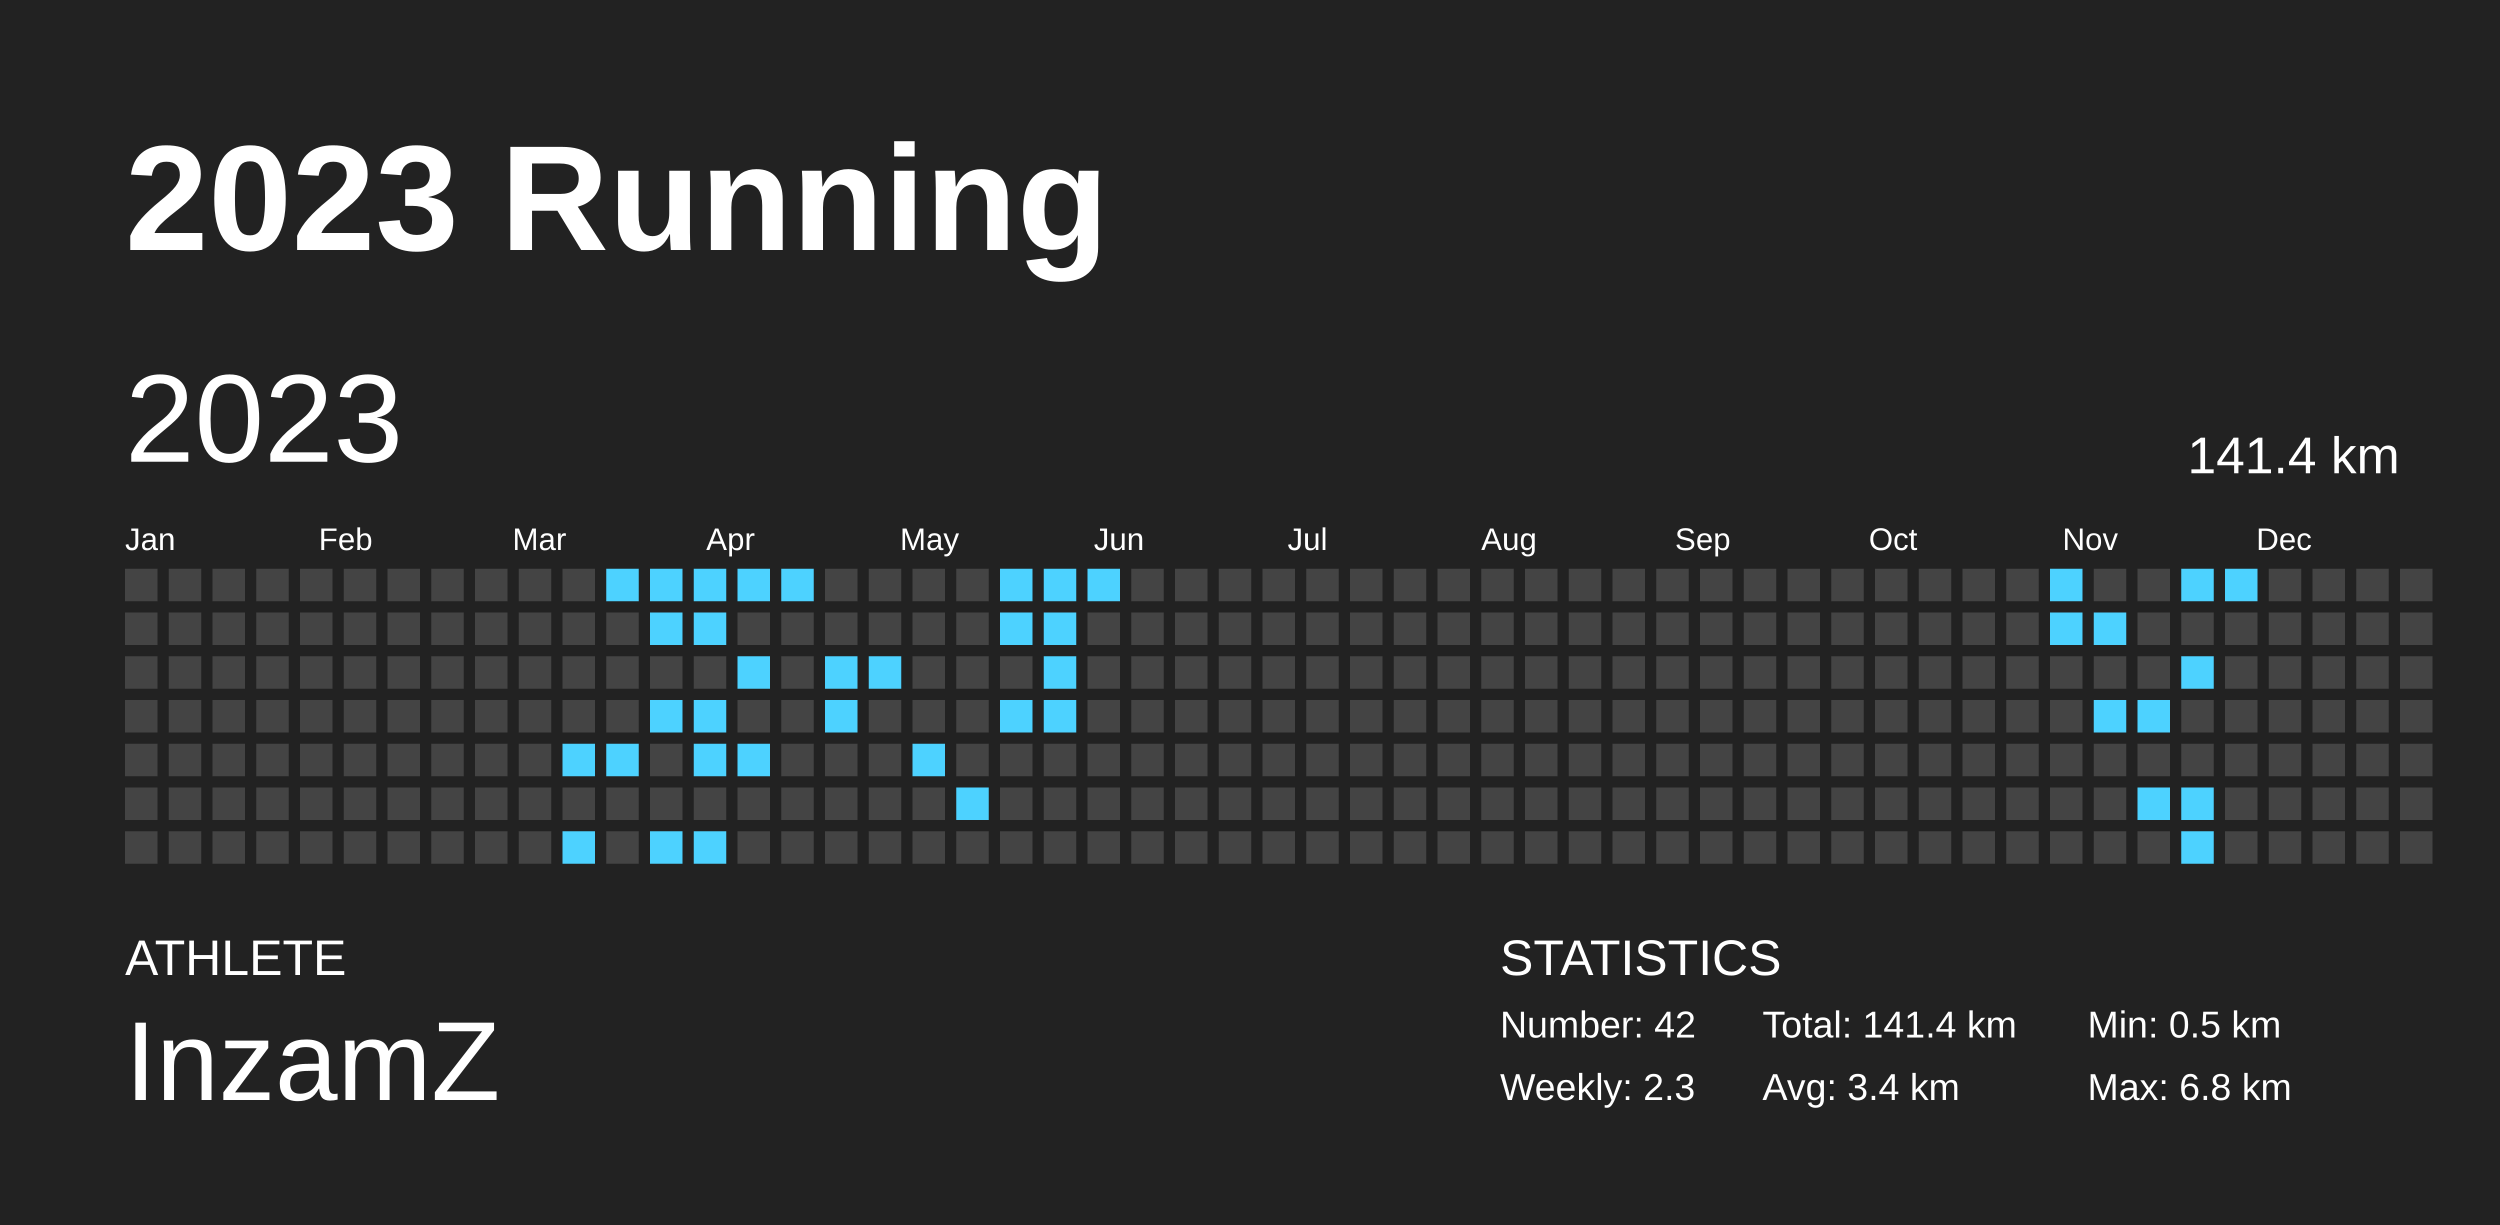
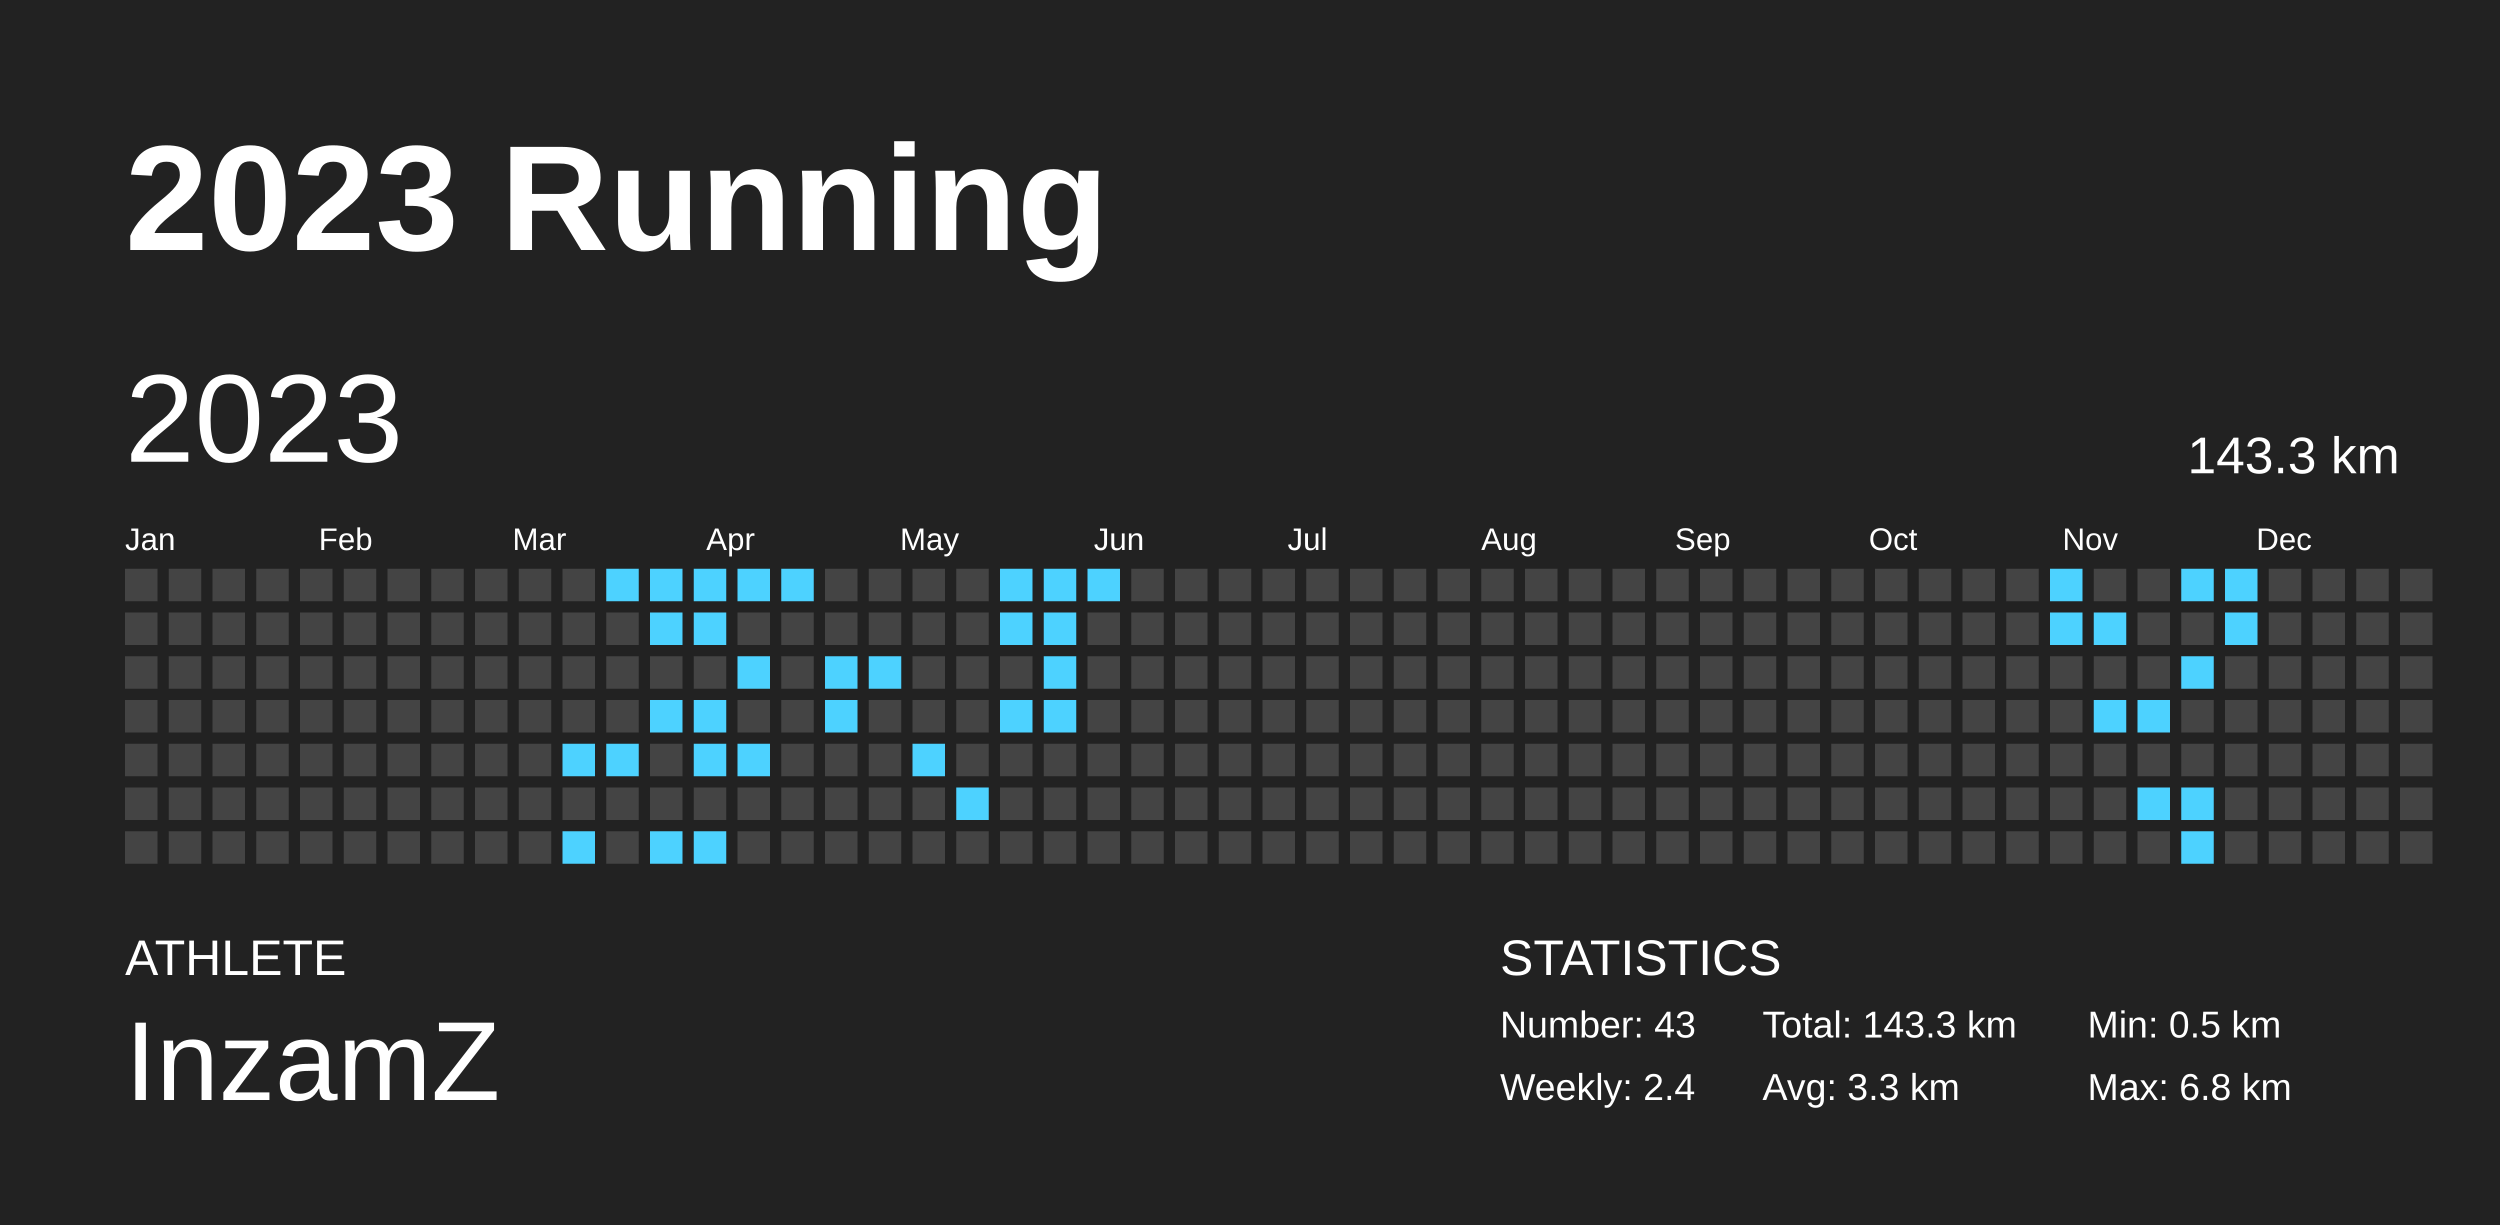
<svg xmlns="http://www.w3.org/2000/svg" baseProfile="full" height="98mm" version="1.1" viewBox="0,0,200,98" width="200mm">
  <defs />
  <rect fill="#222222" height="98" width="200" x="0" y="0" />
  <text fill="#FFFFFF" style="font-size:12px; font-family:Arial; font-weight:bold;" x="10" y="20">2023 Running</text>
  <text fill="#FFFFFF" style="font-size:4px; font-family:Arial" x="10" y="78">ATHLETE</text>
  <text fill="#FFFFFF" style="font-size:9px; font-family:Arial" x="10" y="88">InzamZ</text>
  <text fill="#FFFFFF" style="font-size:4px; font-family:Arial" x="120" y="78">STATISTICS</text>
-   <text fill="#FFFFFF" style="font-size:3px; font-family:Arial" x="120" y="83">Number: 42</text>
-   <text fill="#FFFFFF" style="font-size:3px; font-family:Arial" x="120" y="88">Weekly: 2.3</text>
-   <text fill="#FFFFFF" style="font-size:3px; font-family:Arial" x="141" y="83">Total: 141.4 km</text>
-   <text fill="#FFFFFF" style="font-size:3px; font-family:Arial" x="141" y="88">Avg: 3.4 km</text>
+   <text fill="#FFFFFF" style="font-size:3px; font-family:Arial" x="120" y="83">Number: 43</text>
+   <text fill="#FFFFFF" style="font-size:3px; font-family:Arial" x="120" y="88">Weekly: 2.4</text>
+   <text fill="#FFFFFF" style="font-size:3px; font-family:Arial" x="141" y="83">Total: 143.3 km</text>
+   <text fill="#FFFFFF" style="font-size:3px; font-family:Arial" x="141" y="88">Avg: 3.3 km</text>
  <text fill="#FFFFFF" style="font-size:3px; font-family:Arial" x="167" y="83">Min: 0.5 km</text>
  <text fill="#FFFFFF" style="font-size:3px; font-family:Arial" x="167" y="88">Max: 6.8 km</text>
  <text dominant-baseline="hanging" fill="#FFFFFF" style="font-size:10.0px; font-family:Arial;" x="10" y="30">2023</text>
-   <text dominant-baseline="hanging" fill="#FFFFFF" style="font-size:4.125px; font-family:Arial;" x="175" y="35">141.4 km</text>
+   <text dominant-baseline="hanging" fill="#FFFFFF" style="font-size:4.125px; font-family:Arial;" x="175" y="35">143.3 km</text>
  <text fill="#FFFFFF" style="font-size:2.5px; font-family:Arial" x="10.0" y="44">Jan</text>
  <text fill="#FFFFFF" style="font-size:2.5px; font-family:Arial" x="25.5" y="44">Feb</text>
  <text fill="#FFFFFF" style="font-size:2.5px; font-family:Arial" x="41.0" y="44">Mar</text>
  <text fill="#FFFFFF" style="font-size:2.5px; font-family:Arial" x="56.5" y="44">Apr</text>
  <text fill="#FFFFFF" style="font-size:2.5px; font-family:Arial" x="72.0" y="44">May</text>
  <text fill="#FFFFFF" style="font-size:2.5px; font-family:Arial" x="87.5" y="44">Jun</text>
  <text fill="#FFFFFF" style="font-size:2.5px; font-family:Arial" x="103.0" y="44">Jul</text>
  <text fill="#FFFFFF" style="font-size:2.5px; font-family:Arial" x="118.5" y="44">Aug</text>
  <text fill="#FFFFFF" style="font-size:2.5px; font-family:Arial" x="134.0" y="44">Sep</text>
  <text fill="#FFFFFF" style="font-size:2.5px; font-family:Arial" x="149.5" y="44">Oct</text>
  <text fill="#FFFFFF" style="font-size:2.5px; font-family:Arial" x="165.0" y="44">Nov</text>
  <text fill="#FFFFFF" style="font-size:2.5px; font-family:Arial" x="180.5" y="44">Dec</text>
  <rect fill="#444444" height="2.6" width="2.6" x="10.0" y="45.5" />
  <rect fill="#444444" height="2.6" width="2.6" x="10.0" y="49.0" />
  <rect fill="#444444" height="2.6" width="2.6" x="10.0" y="52.5" />
  <rect fill="#444444" height="2.6" width="2.6" x="10.0" y="56.0" />
  <rect fill="#444444" height="2.6" width="2.6" x="10.0" y="59.5" />
  <rect fill="#444444" height="2.6" width="2.6" x="10.0" y="63.0" />
  <rect fill="#444444" height="2.6" width="2.6" x="10.0" y="66.5" />
  <rect fill="#444444" height="2.6" width="2.6" x="13.5" y="45.5" />
  <rect fill="#444444" height="2.6" width="2.6" x="13.5" y="49.0" />
  <rect fill="#444444" height="2.6" width="2.6" x="13.5" y="52.5" />
  <rect fill="#444444" height="2.6" width="2.6" x="13.5" y="56.0" />
  <rect fill="#444444" height="2.6" width="2.6" x="13.5" y="59.5" />
  <rect fill="#444444" height="2.6" width="2.6" x="13.5" y="63.0" />
  <rect fill="#444444" height="2.6" width="2.6" x="13.5" y="66.5" />
  <rect fill="#444444" height="2.6" width="2.6" x="17.0" y="45.5" />
  <rect fill="#444444" height="2.6" width="2.6" x="17.0" y="49.0" />
  <rect fill="#444444" height="2.6" width="2.6" x="17.0" y="52.5" />
  <rect fill="#444444" height="2.6" width="2.6" x="17.0" y="56.0" />
  <rect fill="#444444" height="2.6" width="2.6" x="17.0" y="59.5" />
  <rect fill="#444444" height="2.6" width="2.6" x="17.0" y="63.0" />
  <rect fill="#444444" height="2.6" width="2.6" x="17.0" y="66.5" />
  <rect fill="#444444" height="2.6" width="2.6" x="20.5" y="45.5" />
  <rect fill="#444444" height="2.6" width="2.6" x="20.5" y="49.0" />
  <rect fill="#444444" height="2.6" width="2.6" x="20.5" y="52.5" />
  <rect fill="#444444" height="2.6" width="2.6" x="20.5" y="56.0" />
  <rect fill="#444444" height="2.6" width="2.6" x="20.5" y="59.5" />
  <rect fill="#444444" height="2.6" width="2.6" x="20.5" y="63.0" />
  <rect fill="#444444" height="2.6" width="2.6" x="20.5" y="66.5" />
  <rect fill="#444444" height="2.6" width="2.6" x="24.0" y="45.5" />
  <rect fill="#444444" height="2.6" width="2.6" x="24.0" y="49.0" />
  <rect fill="#444444" height="2.6" width="2.6" x="24.0" y="52.5" />
  <rect fill="#444444" height="2.6" width="2.6" x="24.0" y="56.0" />
  <rect fill="#444444" height="2.6" width="2.6" x="24.0" y="59.5" />
  <rect fill="#444444" height="2.6" width="2.6" x="24.0" y="63.0" />
  <rect fill="#444444" height="2.6" width="2.6" x="24.0" y="66.5" />
  <rect fill="#444444" height="2.6" width="2.6" x="27.5" y="45.5" />
  <rect fill="#444444" height="2.6" width="2.6" x="27.5" y="49.0" />
  <rect fill="#444444" height="2.6" width="2.6" x="27.5" y="52.5" />
  <rect fill="#444444" height="2.6" width="2.6" x="27.5" y="56.0" />
  <rect fill="#444444" height="2.6" width="2.6" x="27.5" y="59.5" />
  <rect fill="#444444" height="2.6" width="2.6" x="27.5" y="63.0" />
  <rect fill="#444444" height="2.6" width="2.6" x="27.5" y="66.5" />
  <rect fill="#444444" height="2.6" width="2.6" x="31.0" y="45.5" />
  <rect fill="#444444" height="2.6" width="2.6" x="31.0" y="49.0" />
  <rect fill="#444444" height="2.6" width="2.6" x="31.0" y="52.5" />
  <rect fill="#444444" height="2.6" width="2.6" x="31.0" y="56.0" />
  <rect fill="#444444" height="2.6" width="2.6" x="31.0" y="59.5" />
  <rect fill="#444444" height="2.6" width="2.6" x="31.0" y="63.0" />
  <rect fill="#444444" height="2.6" width="2.6" x="31.0" y="66.5" />
  <rect fill="#444444" height="2.6" width="2.6" x="34.5" y="45.5" />
  <rect fill="#444444" height="2.6" width="2.6" x="34.5" y="49.0" />
  <rect fill="#444444" height="2.6" width="2.6" x="34.5" y="52.5" />
  <rect fill="#444444" height="2.6" width="2.6" x="34.5" y="56.0" />
  <rect fill="#444444" height="2.6" width="2.6" x="34.5" y="59.5" />
  <rect fill="#444444" height="2.6" width="2.6" x="34.5" y="63.0" />
  <rect fill="#444444" height="2.6" width="2.6" x="34.5" y="66.5" />
  <rect fill="#444444" height="2.6" width="2.6" x="38.0" y="45.5" />
  <rect fill="#444444" height="2.6" width="2.6" x="38.0" y="49.0" />
  <rect fill="#444444" height="2.6" width="2.6" x="38.0" y="52.5" />
  <rect fill="#444444" height="2.6" width="2.6" x="38.0" y="56.0" />
  <rect fill="#444444" height="2.6" width="2.6" x="38.0" y="59.5" />
  <rect fill="#444444" height="2.6" width="2.6" x="38.0" y="63.0" />
  <rect fill="#444444" height="2.6" width="2.6" x="38.0" y="66.5" />
  <rect fill="#444444" height="2.6" width="2.6" x="41.5" y="45.5" />
  <rect fill="#444444" height="2.6" width="2.6" x="41.5" y="49.0" />
  <rect fill="#444444" height="2.6" width="2.6" x="41.5" y="52.5" />
  <rect fill="#444444" height="2.6" width="2.6" x="41.5" y="56.0" />
  <rect fill="#444444" height="2.6" width="2.6" x="41.5" y="59.5" />
  <rect fill="#444444" height="2.6" width="2.6" x="41.5" y="63.0" />
  <rect fill="#444444" height="2.6" width="2.6" x="41.5" y="66.5" />
  <rect fill="#444444" height="2.6" width="2.6" x="45.0" y="45.5" />
  <rect fill="#444444" height="2.6" width="2.6" x="45.0" y="49.0" />
  <rect fill="#444444" height="2.6" width="2.6" x="45.0" y="52.5" />
  <rect fill="#444444" height="2.6" width="2.6" x="45.0" y="56.0" />
  <rect fill="#4dd2ff" height="2.6" width="2.6" x="45.0" y="59.5" />
  <rect fill="#444444" height="2.6" width="2.6" x="45.0" y="63.0" />
  <rect fill="#4dd2ff" height="2.6" width="2.6" x="45.0" y="66.5" />
  <rect fill="#4dd2ff" height="2.6" width="2.6" x="48.5" y="45.5" />
  <rect fill="#444444" height="2.6" width="2.6" x="48.5" y="49.0" />
  <rect fill="#444444" height="2.6" width="2.6" x="48.5" y="52.5" />
  <rect fill="#444444" height="2.6" width="2.6" x="48.5" y="56.0" />
  <rect fill="#4dd2ff" height="2.6" width="2.6" x="48.5" y="59.5" />
  <rect fill="#444444" height="2.6" width="2.6" x="48.5" y="63.0" />
  <rect fill="#444444" height="2.6" width="2.6" x="48.5" y="66.5" />
  <rect fill="#4dd2ff" height="2.6" width="2.6" x="52.0" y="45.5" />
  <rect fill="#4dd2ff" height="2.6" width="2.6" x="52.0" y="49.0" />
  <rect fill="#444444" height="2.6" width="2.6" x="52.0" y="52.5" />
  <rect fill="#4dd2ff" height="2.6" width="2.6" x="52.0" y="56.0" />
  <rect fill="#444444" height="2.6" width="2.6" x="52.0" y="59.5" />
  <rect fill="#444444" height="2.6" width="2.6" x="52.0" y="63.0" />
  <rect fill="#4dd2ff" height="2.6" width="2.6" x="52.0" y="66.5" />
  <rect fill="#4dd2ff" height="2.6" width="2.6" x="55.5" y="45.5" />
  <rect fill="#4dd2ff" height="2.6" width="2.6" x="55.5" y="49.0" />
  <rect fill="#444444" height="2.6" width="2.6" x="55.5" y="52.5" />
  <rect fill="#4dd2ff" height="2.6" width="2.6" x="55.5" y="56.0" />
  <rect fill="#4dd2ff" height="2.6" width="2.6" x="55.5" y="59.5" />
  <rect fill="#444444" height="2.6" width="2.6" x="55.5" y="63.0" />
  <rect fill="#4dd2ff" height="2.6" width="2.6" x="55.5" y="66.5" />
  <rect fill="#4dd2ff" height="2.6" width="2.6" x="59.0" y="45.5" />
  <rect fill="#444444" height="2.6" width="2.6" x="59.0" y="49.0" />
  <rect fill="#4dd2ff" height="2.6" width="2.6" x="59.0" y="52.5" />
  <rect fill="#444444" height="2.6" width="2.6" x="59.0" y="56.0" />
  <rect fill="#4dd2ff" height="2.6" width="2.6" x="59.0" y="59.5" />
  <rect fill="#444444" height="2.6" width="2.6" x="59.0" y="63.0" />
  <rect fill="#444444" height="2.6" width="2.6" x="59.0" y="66.5" />
  <rect fill="#4dd2ff" height="2.6" width="2.6" x="62.5" y="45.5" />
  <rect fill="#444444" height="2.6" width="2.6" x="62.5" y="49.0" />
  <rect fill="#444444" height="2.6" width="2.6" x="62.5" y="52.5" />
  <rect fill="#444444" height="2.6" width="2.6" x="62.5" y="56.0" />
  <rect fill="#444444" height="2.6" width="2.6" x="62.5" y="59.5" />
  <rect fill="#444444" height="2.6" width="2.6" x="62.5" y="63.0" />
  <rect fill="#444444" height="2.6" width="2.6" x="62.5" y="66.5" />
  <rect fill="#444444" height="2.6" width="2.6" x="66.0" y="45.5" />
  <rect fill="#444444" height="2.6" width="2.6" x="66.0" y="49.0" />
  <rect fill="#4dd2ff" height="2.6" width="2.6" x="66.0" y="52.5" />
  <rect fill="#4dd2ff" height="2.6" width="2.6" x="66.0" y="56.0" />
  <rect fill="#444444" height="2.6" width="2.6" x="66.0" y="59.5" />
  <rect fill="#444444" height="2.6" width="2.6" x="66.0" y="63.0" />
  <rect fill="#444444" height="2.6" width="2.6" x="66.0" y="66.5" />
  <rect fill="#444444" height="2.6" width="2.6" x="69.5" y="45.5" />
  <rect fill="#444444" height="2.6" width="2.6" x="69.5" y="49.0" />
  <rect fill="#4dd2ff" height="2.6" width="2.6" x="69.5" y="52.5" />
  <rect fill="#444444" height="2.6" width="2.6" x="69.5" y="56.0" />
  <rect fill="#444444" height="2.6" width="2.6" x="69.5" y="59.5" />
  <rect fill="#444444" height="2.6" width="2.6" x="69.5" y="63.0" />
  <rect fill="#444444" height="2.6" width="2.6" x="69.5" y="66.5" />
  <rect fill="#444444" height="2.6" width="2.6" x="73.0" y="45.5" />
  <rect fill="#444444" height="2.6" width="2.6" x="73.0" y="49.0" />
  <rect fill="#444444" height="2.6" width="2.6" x="73.0" y="52.5" />
  <rect fill="#444444" height="2.6" width="2.6" x="73.0" y="56.0" />
  <rect fill="#4dd2ff" height="2.6" width="2.6" x="73.0" y="59.5" />
  <rect fill="#444444" height="2.6" width="2.6" x="73.0" y="63.0" />
  <rect fill="#444444" height="2.6" width="2.6" x="73.0" y="66.5" />
  <rect fill="#444444" height="2.6" width="2.6" x="76.5" y="45.5" />
  <rect fill="#444444" height="2.6" width="2.6" x="76.5" y="49.0" />
  <rect fill="#444444" height="2.6" width="2.6" x="76.5" y="52.5" />
  <rect fill="#444444" height="2.6" width="2.6" x="76.5" y="56.0" />
  <rect fill="#444444" height="2.6" width="2.6" x="76.5" y="59.5" />
  <rect fill="#4dd2ff" height="2.6" width="2.6" x="76.5" y="63.0" />
  <rect fill="#444444" height="2.6" width="2.6" x="76.5" y="66.5" />
  <rect fill="#4dd2ff" height="2.6" width="2.6" x="80.0" y="45.5" />
  <rect fill="#4dd2ff" height="2.6" width="2.6" x="80.0" y="49.0" />
  <rect fill="#444444" height="2.6" width="2.6" x="80.0" y="52.5" />
  <rect fill="#4dd2ff" height="2.6" width="2.6" x="80.0" y="56.0" />
  <rect fill="#444444" height="2.6" width="2.6" x="80.0" y="59.5" />
  <rect fill="#444444" height="2.6" width="2.6" x="80.0" y="63.0" />
  <rect fill="#444444" height="2.6" width="2.6" x="80.0" y="66.5" />
  <rect fill="#4dd2ff" height="2.6" width="2.6" x="83.5" y="45.5" />
  <rect fill="#4dd2ff" height="2.6" width="2.6" x="83.5" y="49.0" />
  <rect fill="#4dd2ff" height="2.6" width="2.6" x="83.5" y="52.5" />
  <rect fill="#4dd2ff" height="2.6" width="2.6" x="83.5" y="56.0" />
  <rect fill="#444444" height="2.6" width="2.6" x="83.5" y="59.5" />
  <rect fill="#444444" height="2.6" width="2.6" x="83.5" y="63.0" />
  <rect fill="#444444" height="2.6" width="2.6" x="83.5" y="66.5" />
  <rect fill="#4dd2ff" height="2.6" width="2.6" x="87.0" y="45.5" />
  <rect fill="#444444" height="2.6" width="2.6" x="87.0" y="49.0" />
  <rect fill="#444444" height="2.6" width="2.6" x="87.0" y="52.5" />
  <rect fill="#444444" height="2.6" width="2.6" x="87.0" y="56.0" />
  <rect fill="#444444" height="2.6" width="2.6" x="87.0" y="59.5" />
  <rect fill="#444444" height="2.6" width="2.6" x="87.0" y="63.0" />
  <rect fill="#444444" height="2.6" width="2.6" x="87.0" y="66.5" />
  <rect fill="#444444" height="2.6" width="2.6" x="90.5" y="45.5" />
  <rect fill="#444444" height="2.6" width="2.6" x="90.5" y="49.0" />
  <rect fill="#444444" height="2.6" width="2.6" x="90.5" y="52.5" />
  <rect fill="#444444" height="2.6" width="2.6" x="90.5" y="56.0" />
  <rect fill="#444444" height="2.6" width="2.6" x="90.5" y="59.5" />
  <rect fill="#444444" height="2.6" width="2.6" x="90.5" y="63.0" />
  <rect fill="#444444" height="2.6" width="2.6" x="90.5" y="66.5" />
  <rect fill="#444444" height="2.6" width="2.6" x="94.0" y="45.5" />
  <rect fill="#444444" height="2.6" width="2.6" x="94.0" y="49.0" />
  <rect fill="#444444" height="2.6" width="2.6" x="94.0" y="52.5" />
  <rect fill="#444444" height="2.6" width="2.6" x="94.0" y="56.0" />
  <rect fill="#444444" height="2.6" width="2.6" x="94.0" y="59.5" />
  <rect fill="#444444" height="2.6" width="2.6" x="94.0" y="63.0" />
  <rect fill="#444444" height="2.6" width="2.6" x="94.0" y="66.5" />
  <rect fill="#444444" height="2.6" width="2.6" x="97.5" y="45.5" />
  <rect fill="#444444" height="2.6" width="2.6" x="97.5" y="49.0" />
  <rect fill="#444444" height="2.6" width="2.6" x="97.5" y="52.5" />
  <rect fill="#444444" height="2.6" width="2.6" x="97.5" y="56.0" />
  <rect fill="#444444" height="2.6" width="2.6" x="97.5" y="59.5" />
  <rect fill="#444444" height="2.6" width="2.6" x="97.5" y="63.0" />
  <rect fill="#444444" height="2.6" width="2.6" x="97.5" y="66.5" />
  <rect fill="#444444" height="2.6" width="2.6" x="101.0" y="45.5" />
  <rect fill="#444444" height="2.6" width="2.6" x="101.0" y="49.0" />
  <rect fill="#444444" height="2.6" width="2.6" x="101.0" y="52.5" />
  <rect fill="#444444" height="2.6" width="2.6" x="101.0" y="56.0" />
  <rect fill="#444444" height="2.6" width="2.6" x="101.0" y="59.5" />
  <rect fill="#444444" height="2.6" width="2.6" x="101.0" y="63.0" />
  <rect fill="#444444" height="2.6" width="2.6" x="101.0" y="66.5" />
  <rect fill="#444444" height="2.6" width="2.6" x="104.5" y="45.5" />
  <rect fill="#444444" height="2.6" width="2.6" x="104.5" y="49.0" />
  <rect fill="#444444" height="2.6" width="2.6" x="104.5" y="52.5" />
  <rect fill="#444444" height="2.6" width="2.6" x="104.5" y="56.0" />
  <rect fill="#444444" height="2.6" width="2.6" x="104.5" y="59.5" />
  <rect fill="#444444" height="2.6" width="2.6" x="104.5" y="63.0" />
  <rect fill="#444444" height="2.6" width="2.6" x="104.5" y="66.5" />
  <rect fill="#444444" height="2.6" width="2.6" x="108.0" y="45.5" />
  <rect fill="#444444" height="2.6" width="2.6" x="108.0" y="49.0" />
  <rect fill="#444444" height="2.6" width="2.6" x="108.0" y="52.5" />
  <rect fill="#444444" height="2.6" width="2.6" x="108.0" y="56.0" />
  <rect fill="#444444" height="2.6" width="2.6" x="108.0" y="59.5" />
  <rect fill="#444444" height="2.6" width="2.6" x="108.0" y="63.0" />
  <rect fill="#444444" height="2.6" width="2.6" x="108.0" y="66.5" />
  <rect fill="#444444" height="2.6" width="2.6" x="111.5" y="45.5" />
  <rect fill="#444444" height="2.6" width="2.6" x="111.5" y="49.0" />
  <rect fill="#444444" height="2.6" width="2.6" x="111.5" y="52.5" />
  <rect fill="#444444" height="2.6" width="2.6" x="111.5" y="56.0" />
  <rect fill="#444444" height="2.6" width="2.6" x="111.5" y="59.5" />
  <rect fill="#444444" height="2.6" width="2.6" x="111.5" y="63.0" />
  <rect fill="#444444" height="2.6" width="2.6" x="111.5" y="66.5" />
  <rect fill="#444444" height="2.6" width="2.6" x="115.0" y="45.5" />
  <rect fill="#444444" height="2.6" width="2.6" x="115.0" y="49.0" />
  <rect fill="#444444" height="2.6" width="2.6" x="115.0" y="52.5" />
  <rect fill="#444444" height="2.6" width="2.6" x="115.0" y="56.0" />
  <rect fill="#444444" height="2.6" width="2.6" x="115.0" y="59.5" />
  <rect fill="#444444" height="2.6" width="2.6" x="115.0" y="63.0" />
  <rect fill="#444444" height="2.6" width="2.6" x="115.0" y="66.5" />
  <rect fill="#444444" height="2.6" width="2.6" x="118.5" y="45.5" />
  <rect fill="#444444" height="2.6" width="2.6" x="118.5" y="49.0" />
  <rect fill="#444444" height="2.6" width="2.6" x="118.5" y="52.5" />
  <rect fill="#444444" height="2.6" width="2.6" x="118.5" y="56.0" />
  <rect fill="#444444" height="2.6" width="2.6" x="118.5" y="59.5" />
  <rect fill="#444444" height="2.6" width="2.6" x="118.5" y="63.0" />
  <rect fill="#444444" height="2.6" width="2.6" x="118.5" y="66.5" />
  <rect fill="#444444" height="2.6" width="2.6" x="122.0" y="45.5" />
  <rect fill="#444444" height="2.6" width="2.6" x="122.0" y="49.0" />
  <rect fill="#444444" height="2.6" width="2.6" x="122.0" y="52.5" />
  <rect fill="#444444" height="2.6" width="2.6" x="122.0" y="56.0" />
  <rect fill="#444444" height="2.6" width="2.6" x="122.0" y="59.5" />
  <rect fill="#444444" height="2.6" width="2.6" x="122.0" y="63.0" />
  <rect fill="#444444" height="2.6" width="2.6" x="122.0" y="66.5" />
  <rect fill="#444444" height="2.6" width="2.6" x="125.5" y="45.5" />
  <rect fill="#444444" height="2.6" width="2.6" x="125.5" y="49.0" />
  <rect fill="#444444" height="2.6" width="2.6" x="125.5" y="52.5" />
  <rect fill="#444444" height="2.6" width="2.6" x="125.5" y="56.0" />
  <rect fill="#444444" height="2.6" width="2.6" x="125.5" y="59.5" />
  <rect fill="#444444" height="2.6" width="2.6" x="125.5" y="63.0" />
  <rect fill="#444444" height="2.6" width="2.6" x="125.5" y="66.5" />
  <rect fill="#444444" height="2.6" width="2.6" x="129.0" y="45.5" />
  <rect fill="#444444" height="2.6" width="2.6" x="129.0" y="49.0" />
  <rect fill="#444444" height="2.6" width="2.6" x="129.0" y="52.5" />
  <rect fill="#444444" height="2.6" width="2.6" x="129.0" y="56.0" />
  <rect fill="#444444" height="2.6" width="2.6" x="129.0" y="59.5" />
  <rect fill="#444444" height="2.6" width="2.6" x="129.0" y="63.0" />
  <rect fill="#444444" height="2.6" width="2.6" x="129.0" y="66.5" />
  <rect fill="#444444" height="2.6" width="2.6" x="132.5" y="45.5" />
  <rect fill="#444444" height="2.6" width="2.6" x="132.5" y="49.0" />
  <rect fill="#444444" height="2.6" width="2.6" x="132.5" y="52.5" />
  <rect fill="#444444" height="2.6" width="2.6" x="132.5" y="56.0" />
  <rect fill="#444444" height="2.6" width="2.6" x="132.5" y="59.5" />
  <rect fill="#444444" height="2.6" width="2.6" x="132.5" y="63.0" />
  <rect fill="#444444" height="2.6" width="2.6" x="132.5" y="66.5" />
  <rect fill="#444444" height="2.6" width="2.6" x="136.0" y="45.5" />
  <rect fill="#444444" height="2.6" width="2.6" x="136.0" y="49.0" />
  <rect fill="#444444" height="2.6" width="2.6" x="136.0" y="52.5" />
  <rect fill="#444444" height="2.6" width="2.6" x="136.0" y="56.0" />
  <rect fill="#444444" height="2.6" width="2.6" x="136.0" y="59.5" />
  <rect fill="#444444" height="2.6" width="2.6" x="136.0" y="63.0" />
  <rect fill="#444444" height="2.6" width="2.6" x="136.0" y="66.5" />
  <rect fill="#444444" height="2.6" width="2.6" x="139.5" y="45.5" />
  <rect fill="#444444" height="2.6" width="2.6" x="139.5" y="49.0" />
  <rect fill="#444444" height="2.6" width="2.6" x="139.5" y="52.5" />
  <rect fill="#444444" height="2.6" width="2.6" x="139.5" y="56.0" />
  <rect fill="#444444" height="2.6" width="2.6" x="139.5" y="59.5" />
  <rect fill="#444444" height="2.6" width="2.6" x="139.5" y="63.0" />
  <rect fill="#444444" height="2.6" width="2.6" x="139.5" y="66.5" />
  <rect fill="#444444" height="2.6" width="2.6" x="143.0" y="45.5" />
  <rect fill="#444444" height="2.6" width="2.6" x="143.0" y="49.0" />
  <rect fill="#444444" height="2.6" width="2.6" x="143.0" y="52.5" />
  <rect fill="#444444" height="2.6" width="2.6" x="143.0" y="56.0" />
  <rect fill="#444444" height="2.6" width="2.6" x="143.0" y="59.5" />
  <rect fill="#444444" height="2.6" width="2.6" x="143.0" y="63.0" />
  <rect fill="#444444" height="2.6" width="2.6" x="143.0" y="66.5" />
  <rect fill="#444444" height="2.6" width="2.6" x="146.5" y="45.5" />
  <rect fill="#444444" height="2.6" width="2.6" x="146.5" y="49.0" />
  <rect fill="#444444" height="2.6" width="2.6" x="146.5" y="52.5" />
  <rect fill="#444444" height="2.6" width="2.6" x="146.5" y="56.0" />
  <rect fill="#444444" height="2.6" width="2.6" x="146.5" y="59.5" />
  <rect fill="#444444" height="2.6" width="2.6" x="146.5" y="63.0" />
  <rect fill="#444444" height="2.6" width="2.6" x="146.5" y="66.5" />
  <rect fill="#444444" height="2.6" width="2.6" x="150.0" y="45.5" />
  <rect fill="#444444" height="2.6" width="2.6" x="150.0" y="49.0" />
  <rect fill="#444444" height="2.6" width="2.6" x="150.0" y="52.5" />
  <rect fill="#444444" height="2.6" width="2.6" x="150.0" y="56.0" />
  <rect fill="#444444" height="2.6" width="2.6" x="150.0" y="59.5" />
  <rect fill="#444444" height="2.6" width="2.6" x="150.0" y="63.0" />
  <rect fill="#444444" height="2.6" width="2.6" x="150.0" y="66.5" />
  <rect fill="#444444" height="2.6" width="2.6" x="153.5" y="45.5" />
  <rect fill="#444444" height="2.6" width="2.6" x="153.5" y="49.0" />
  <rect fill="#444444" height="2.6" width="2.6" x="153.5" y="52.5" />
  <rect fill="#444444" height="2.6" width="2.6" x="153.5" y="56.0" />
  <rect fill="#444444" height="2.6" width="2.6" x="153.5" y="59.5" />
  <rect fill="#444444" height="2.6" width="2.6" x="153.5" y="63.0" />
  <rect fill="#444444" height="2.6" width="2.6" x="153.5" y="66.5" />
  <rect fill="#444444" height="2.6" width="2.6" x="157.0" y="45.5" />
  <rect fill="#444444" height="2.6" width="2.6" x="157.0" y="49.0" />
  <rect fill="#444444" height="2.6" width="2.6" x="157.0" y="52.5" />
  <rect fill="#444444" height="2.6" width="2.6" x="157.0" y="56.0" />
  <rect fill="#444444" height="2.6" width="2.6" x="157.0" y="59.5" />
  <rect fill="#444444" height="2.6" width="2.6" x="157.0" y="63.0" />
  <rect fill="#444444" height="2.6" width="2.6" x="157.0" y="66.5" />
  <rect fill="#444444" height="2.6" width="2.6" x="160.5" y="45.5" />
  <rect fill="#444444" height="2.6" width="2.6" x="160.5" y="49.0" />
  <rect fill="#444444" height="2.6" width="2.6" x="160.5" y="52.5" />
  <rect fill="#444444" height="2.6" width="2.6" x="160.5" y="56.0" />
  <rect fill="#444444" height="2.6" width="2.6" x="160.5" y="59.5" />
  <rect fill="#444444" height="2.6" width="2.6" x="160.5" y="63.0" />
  <rect fill="#444444" height="2.6" width="2.6" x="160.5" y="66.5" />
  <rect fill="#4dd2ff" height="2.6" width="2.6" x="164.0" y="45.5" />
  <rect fill="#4dd2ff" height="2.6" width="2.6" x="164.0" y="49.0" />
  <rect fill="#444444" height="2.6" width="2.6" x="164.0" y="52.5" />
  <rect fill="#444444" height="2.6" width="2.6" x="164.0" y="56.0" />
  <rect fill="#444444" height="2.6" width="2.6" x="164.0" y="59.5" />
  <rect fill="#444444" height="2.6" width="2.6" x="164.0" y="63.0" />
  <rect fill="#444444" height="2.6" width="2.6" x="164.0" y="66.5" />
  <rect fill="#444444" height="2.6" width="2.6" x="167.5" y="45.5" />
  <rect fill="#4dd2ff" height="2.6" width="2.6" x="167.5" y="49.0" />
  <rect fill="#444444" height="2.6" width="2.6" x="167.5" y="52.5" />
  <rect fill="#4dd2ff" height="2.6" width="2.6" x="167.5" y="56.0" />
  <rect fill="#444444" height="2.6" width="2.6" x="167.5" y="59.5" />
  <rect fill="#444444" height="2.6" width="2.6" x="167.5" y="63.0" />
  <rect fill="#444444" height="2.6" width="2.6" x="167.5" y="66.5" />
  <rect fill="#444444" height="2.6" width="2.6" x="171.0" y="45.5" />
  <rect fill="#444444" height="2.6" width="2.6" x="171.0" y="49.0" />
  <rect fill="#444444" height="2.6" width="2.6" x="171.0" y="52.5" />
  <rect fill="#4dd2ff" height="2.6" width="2.6" x="171.0" y="56.0" />
  <rect fill="#444444" height="2.6" width="2.6" x="171.0" y="59.5" />
  <rect fill="#4dd2ff" height="2.6" width="2.6" x="171.0" y="63.0" />
  <rect fill="#444444" height="2.6" width="2.6" x="171.0" y="66.5" />
  <rect fill="#4dd2ff" height="2.6" width="2.6" x="174.5" y="45.5" />
  <rect fill="#444444" height="2.6" width="2.6" x="174.5" y="49.0" />
  <rect fill="#4dd2ff" height="2.6" width="2.6" x="174.5" y="52.5" />
  <rect fill="#444444" height="2.6" width="2.6" x="174.5" y="56.0" />
  <rect fill="#444444" height="2.6" width="2.6" x="174.5" y="59.5" />
  <rect fill="#4dd2ff" height="2.6" width="2.6" x="174.5" y="63.0" />
  <rect fill="#4dd2ff" height="2.6" width="2.6" x="174.5" y="66.5" />
  <rect fill="#4dd2ff" height="2.6" width="2.6" x="178.0" y="45.5" />
-   <rect fill="#444444" height="2.6" width="2.6" x="178.0" y="49.0" />
+   <rect fill="#4dd2ff" height="2.6" width="2.6" x="178.0" y="49.0" />
  <rect fill="#444444" height="2.6" width="2.6" x="178.0" y="52.5" />
  <rect fill="#444444" height="2.6" width="2.6" x="178.0" y="56.0" />
  <rect fill="#444444" height="2.6" width="2.6" x="178.0" y="59.5" />
  <rect fill="#444444" height="2.6" width="2.6" x="178.0" y="63.0" />
  <rect fill="#444444" height="2.6" width="2.6" x="178.0" y="66.5" />
  <rect fill="#444444" height="2.6" width="2.6" x="181.5" y="45.5" />
  <rect fill="#444444" height="2.6" width="2.6" x="181.5" y="49.0" />
  <rect fill="#444444" height="2.6" width="2.6" x="181.5" y="52.5" />
  <rect fill="#444444" height="2.6" width="2.6" x="181.5" y="56.0" />
  <rect fill="#444444" height="2.6" width="2.6" x="181.5" y="59.5" />
  <rect fill="#444444" height="2.6" width="2.6" x="181.5" y="63.0" />
  <rect fill="#444444" height="2.6" width="2.6" x="181.5" y="66.5" />
  <rect fill="#444444" height="2.6" width="2.6" x="185.0" y="45.5" />
  <rect fill="#444444" height="2.6" width="2.6" x="185.0" y="49.0" />
  <rect fill="#444444" height="2.6" width="2.6" x="185.0" y="52.5" />
  <rect fill="#444444" height="2.6" width="2.6" x="185.0" y="56.0" />
  <rect fill="#444444" height="2.6" width="2.6" x="185.0" y="59.5" />
  <rect fill="#444444" height="2.6" width="2.6" x="185.0" y="63.0" />
  <rect fill="#444444" height="2.6" width="2.6" x="185.0" y="66.5" />
  <rect fill="#444444" height="2.6" width="2.6" x="188.5" y="45.5" />
  <rect fill="#444444" height="2.6" width="2.6" x="188.5" y="49.0" />
  <rect fill="#444444" height="2.6" width="2.6" x="188.5" y="52.5" />
  <rect fill="#444444" height="2.6" width="2.6" x="188.5" y="56.0" />
  <rect fill="#444444" height="2.6" width="2.6" x="188.5" y="59.5" />
  <rect fill="#444444" height="2.6" width="2.6" x="188.5" y="63.0" />
  <rect fill="#444444" height="2.6" width="2.6" x="188.5" y="66.5" />
  <rect fill="#444444" height="2.6" width="2.6" x="192.0" y="45.5" />
  <rect fill="#444444" height="2.6" width="2.6" x="192.0" y="49.0" />
  <rect fill="#444444" height="2.6" width="2.6" x="192.0" y="52.5" />
  <rect fill="#444444" height="2.6" width="2.6" x="192.0" y="56.0" />
  <rect fill="#444444" height="2.6" width="2.6" x="192.0" y="59.5" />
  <rect fill="#444444" height="2.6" width="2.6" x="192.0" y="63.0" />
  <rect fill="#444444" height="2.6" width="2.6" x="192.0" y="66.5" />
</svg>
